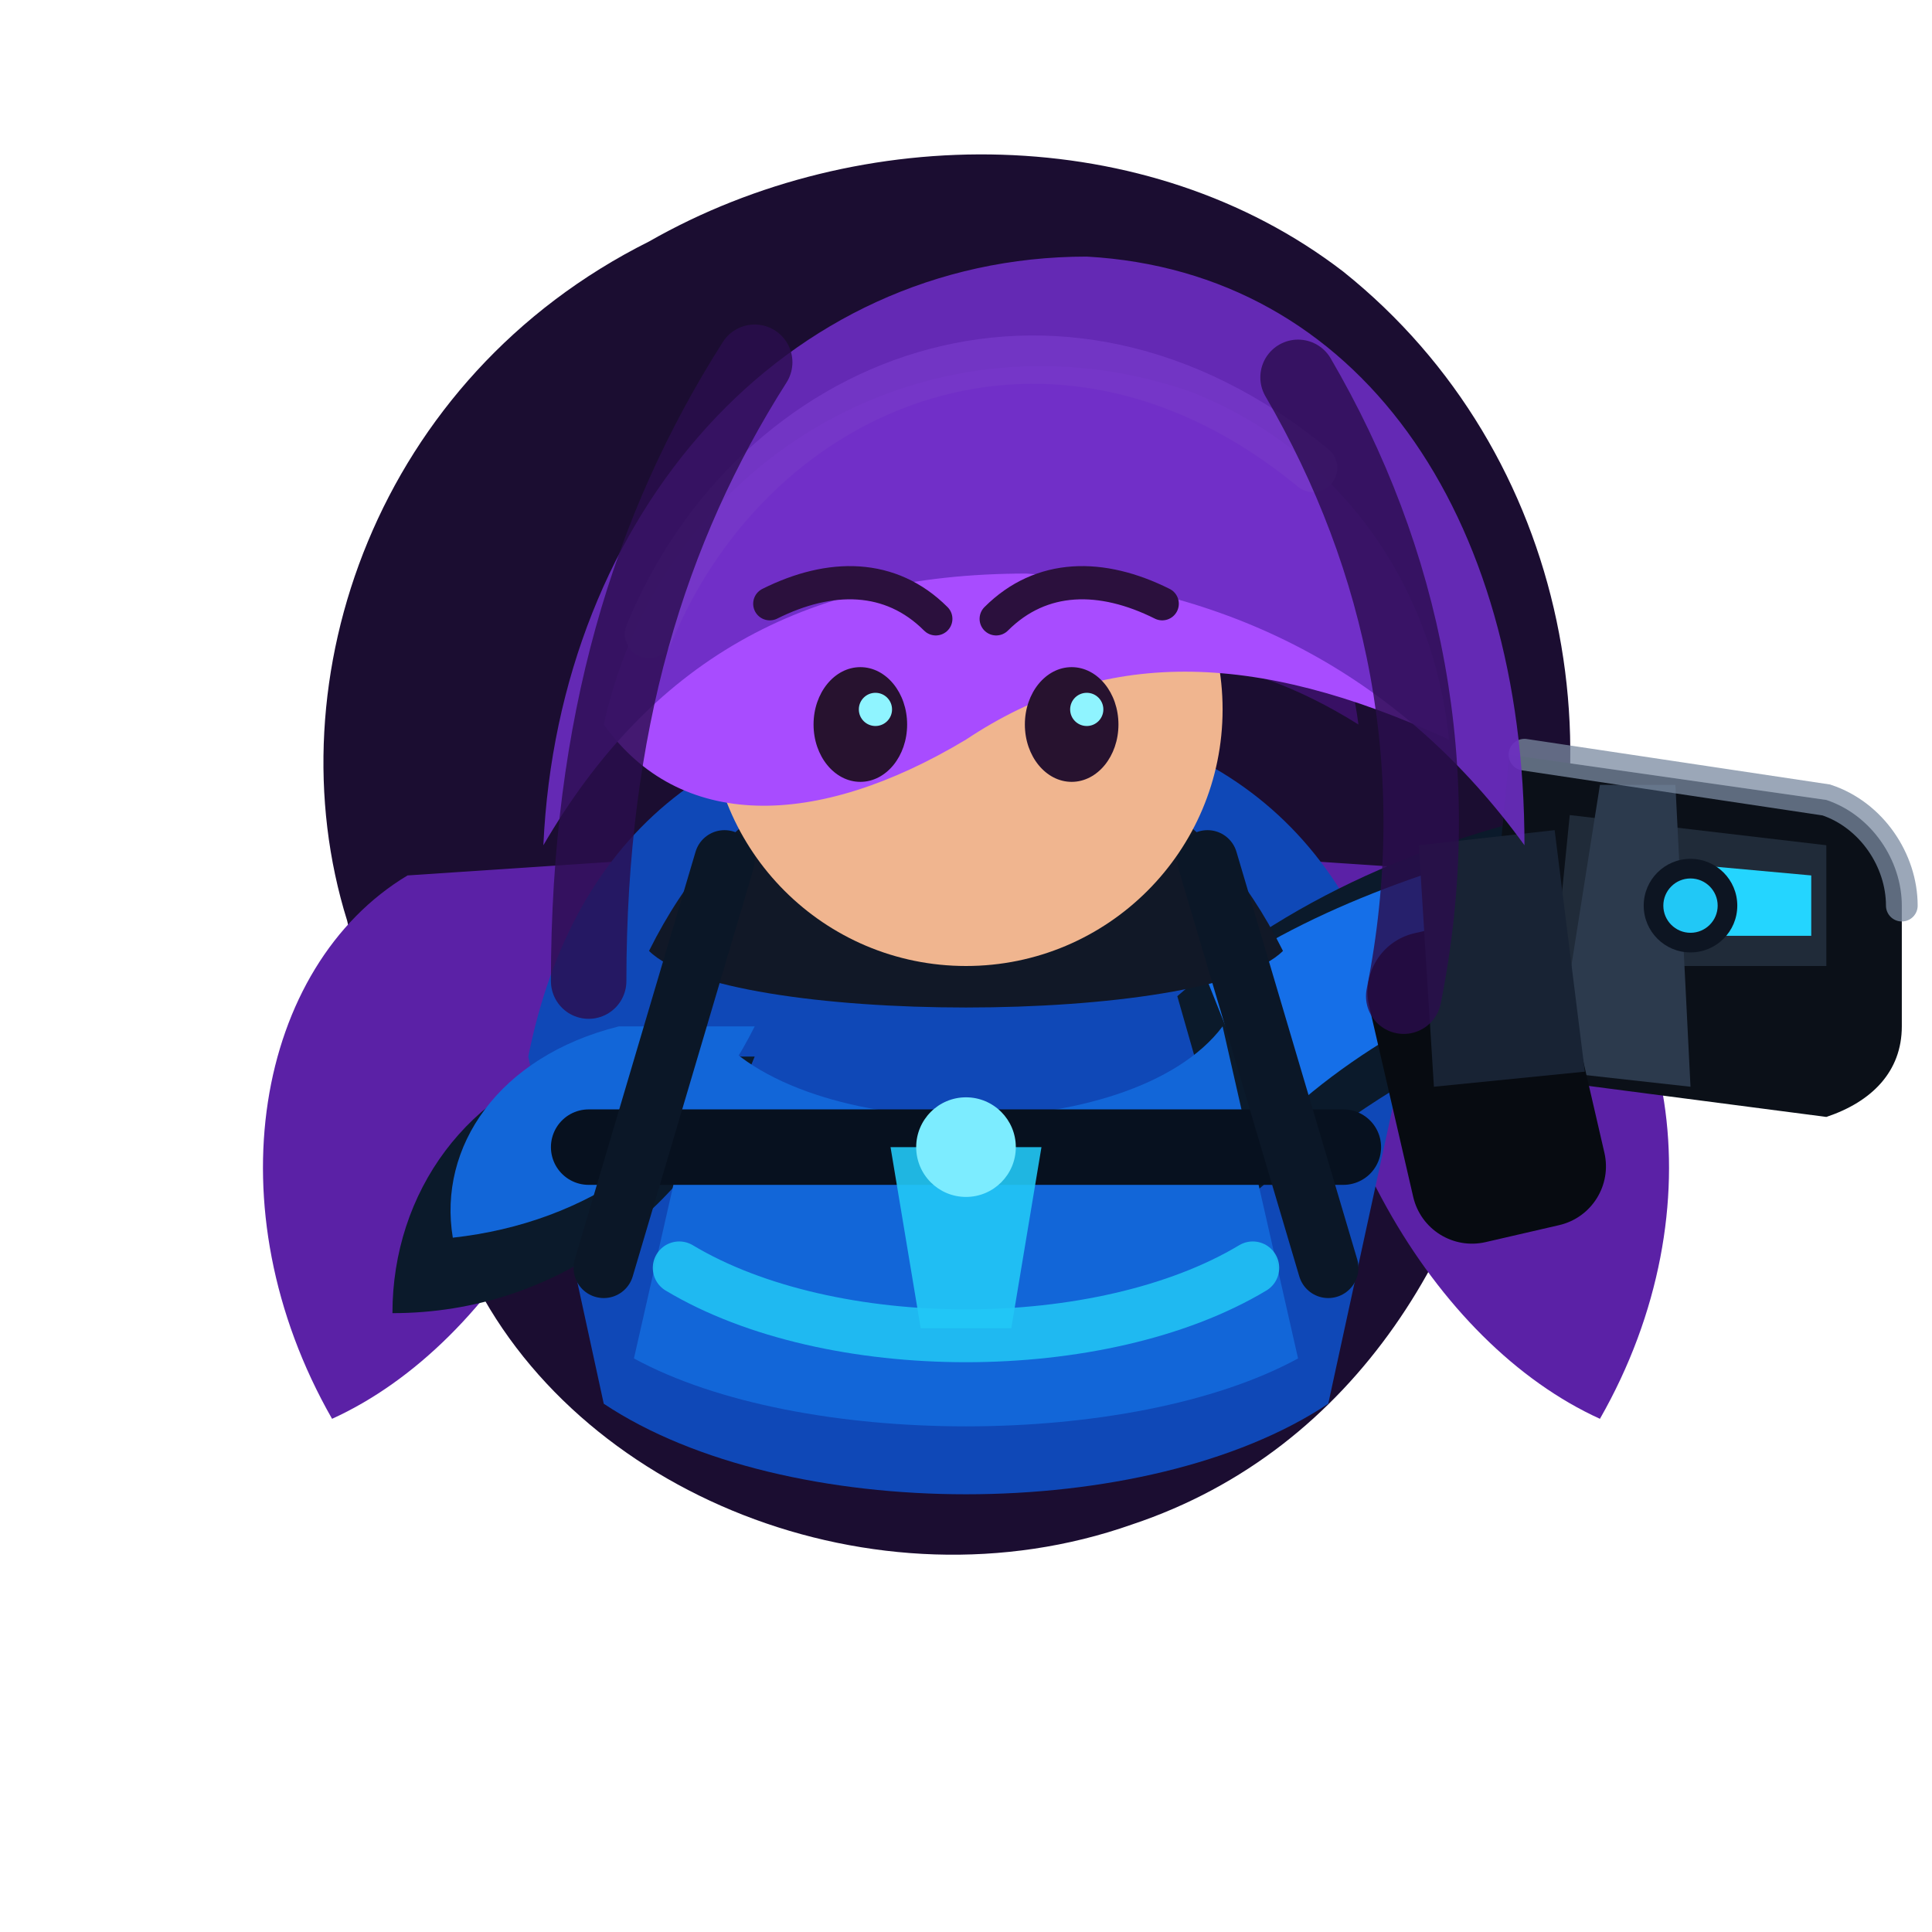
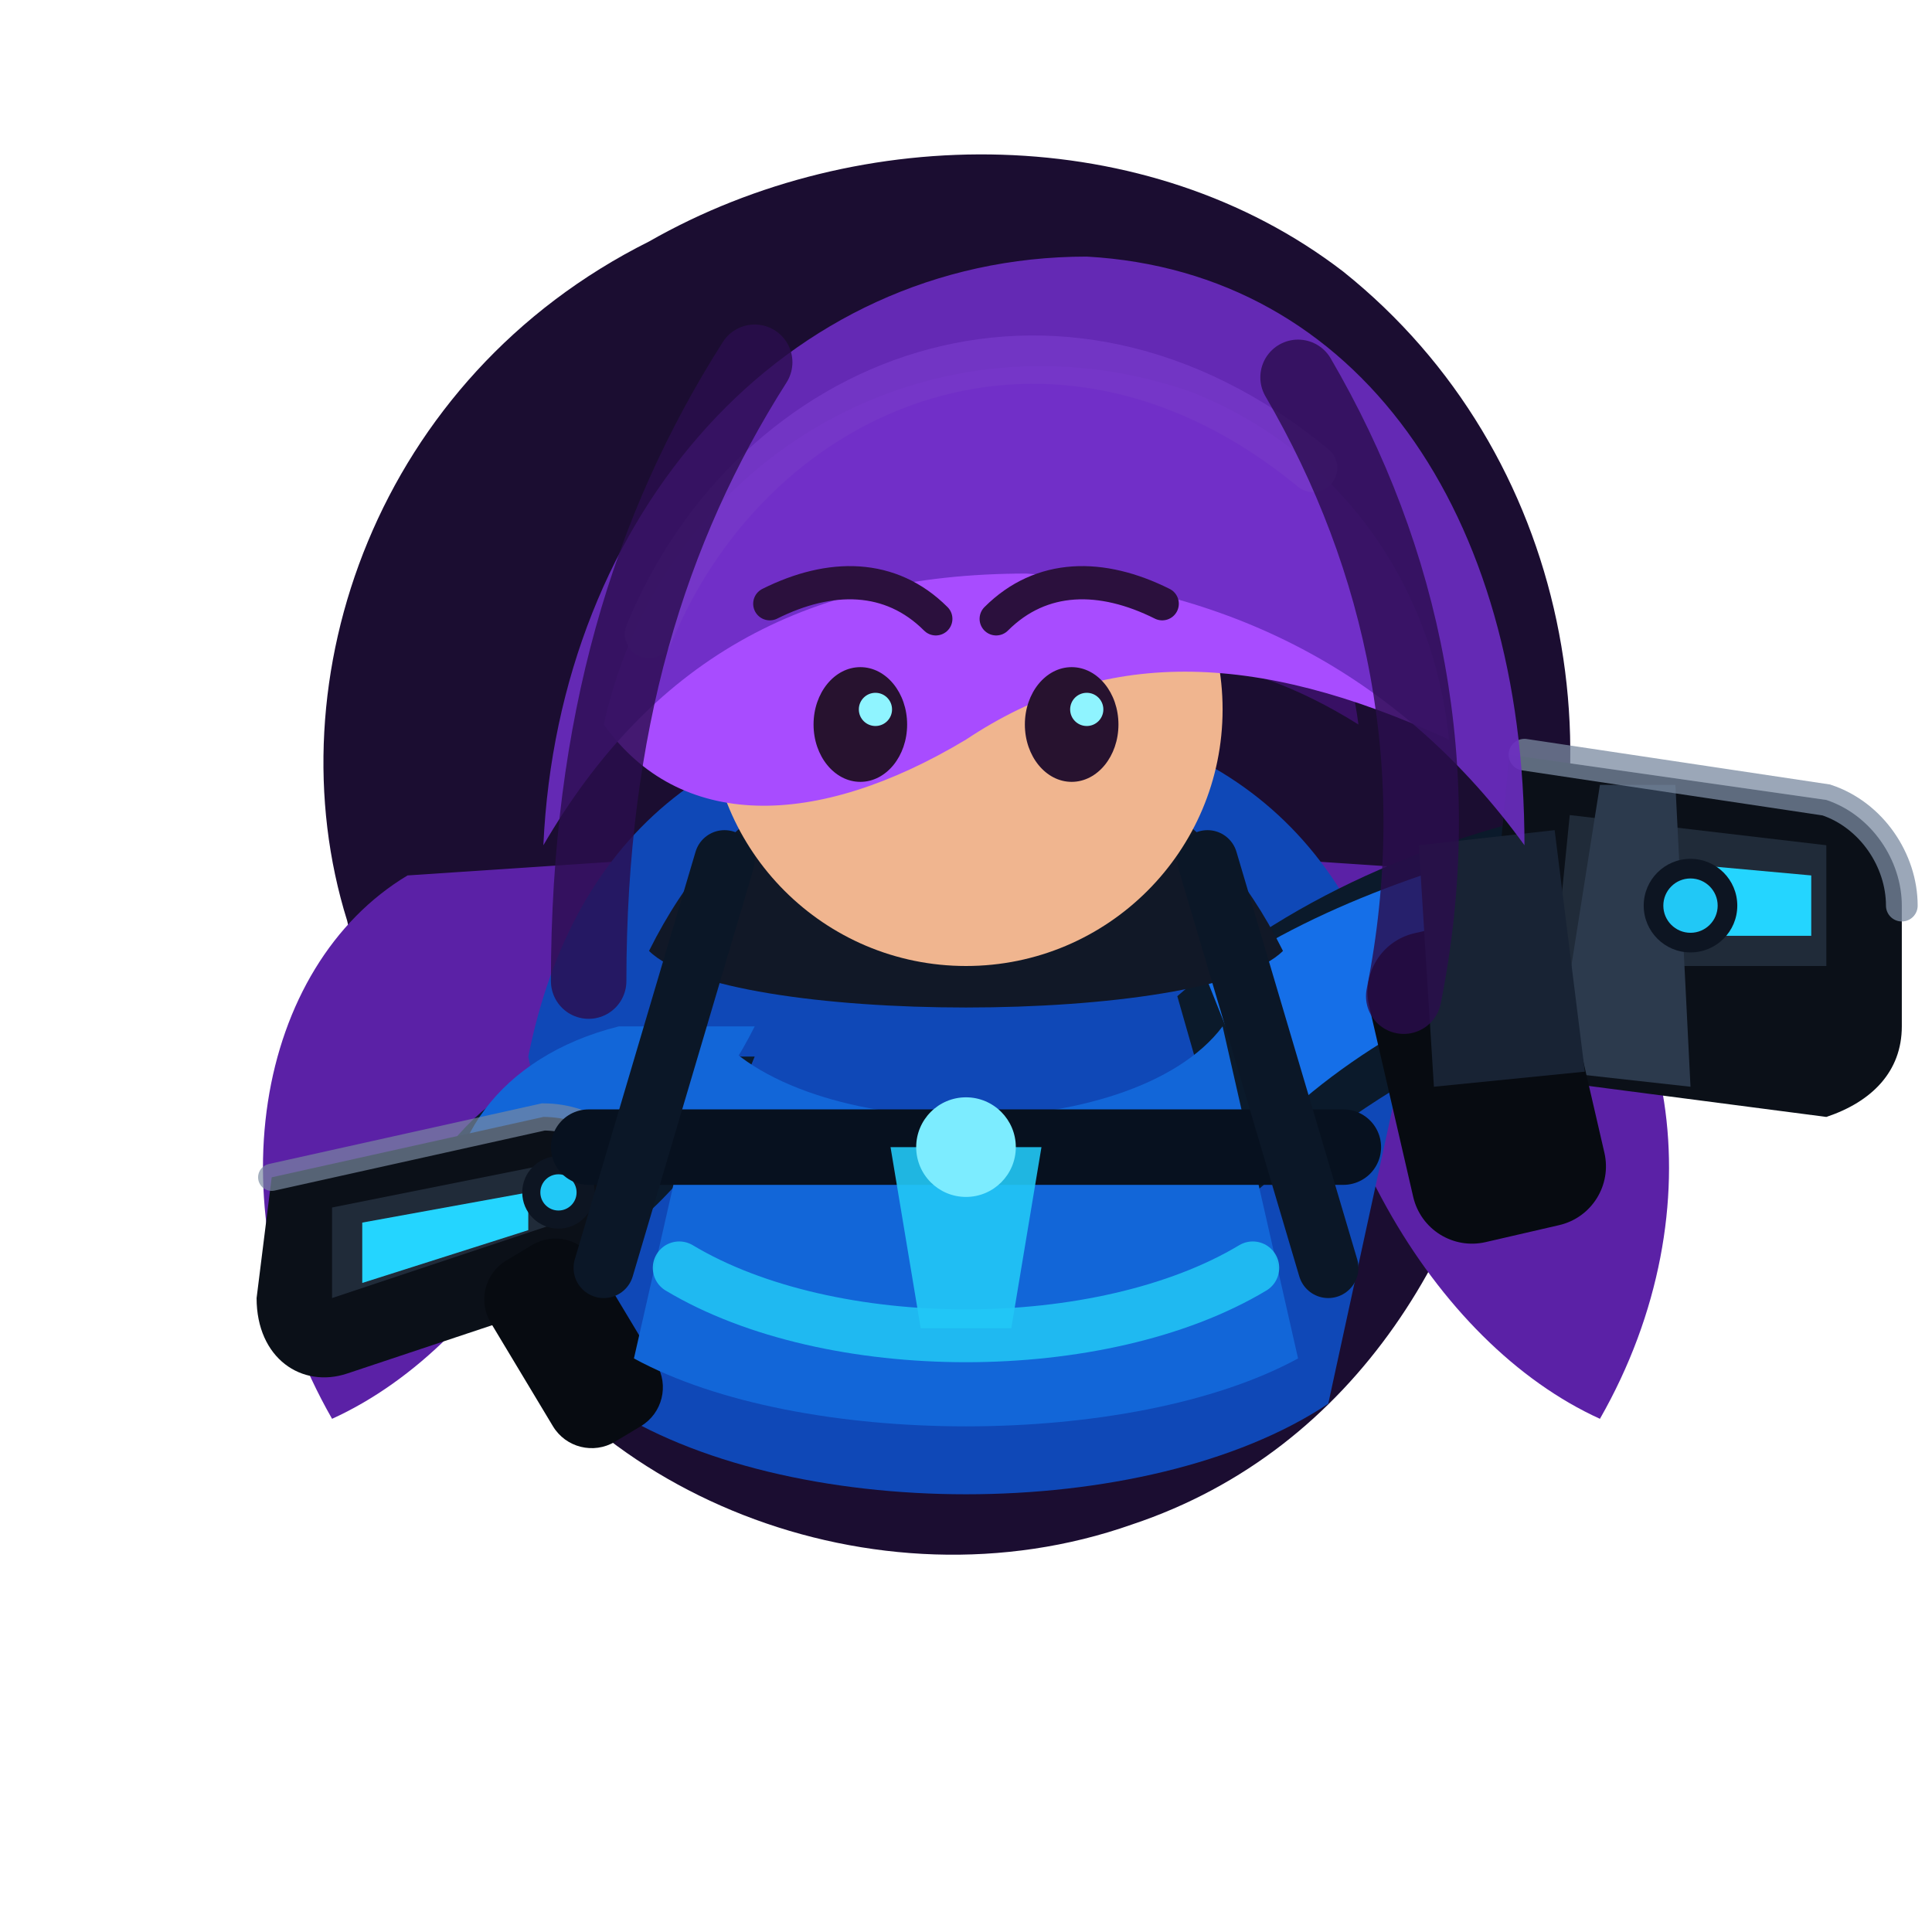
<svg xmlns="http://www.w3.org/2000/svg" viewBox="0 0 128 128">
  <g id="top_half_body_and_gun">
    <path d="M23 61 C18 45 25 25 43 16 C57 8 76 8 89 18 C104 30 108 51 100 68 C98 82 90 96 75 101 C58 107 38 99 31 84 C27 77 25 70 23 61 Z" fill="#1b0d31" />
    <path d="M27 58 C17 64 14 80 22 94 C33 89 42 74 42 57 Z" fill="#5b21a6" />
    <path d="M101 58 C111 64 114 80 106 94 C95 89 86 74 86 57 Z" fill="#5b21a6" />
    <path d="M35 70 C38 55 48 47 64 47 C80 47 90 55 93 70 L88 93 C76 101 52 101 40 93 Z" fill="#0f48b7" />
    <path d="M39 70 C31 72 26 79 26 87 C37 87 46 80 50 70 Z" fill="#0b1a2b" />
    <path d="M41 68 C33 70 29 76 30 82 C39 81 46 76 50 68 Z" fill="#1266d8" />
+     <path d="M18 78 L36 74 C39 74 42 76 42 79 L41 85 L23 91 C20 92 17 90 17 86 Z" fill="#0b1018" />
+     <path d="M22 80 L37 77 L37 81 L22 86 Z" fill="#202b39" />
+     <path d="M24 81 L35 79 L35 81.5 L24 85 Z" fill="#24d5ff" />
+     <rect x="34" y="82" width="8" height="14" rx="3" transform="rotate(-31 38 89)" fill="#070b11" />
+     <circle cx="37" cy="79" r="2.4" fill="#0d1522" />
+     <circle cx="37" cy="79" r="1.2" fill="#21c8f6" />
+     <path d="M18 78 L36 74 C39 74 42 76 42 79" fill="none" stroke="#798aa0" stroke-width="1.8" stroke-linecap="round" opacity="0.68" />
    <path d="M78 66 C86 59 96 55 107 53 L111 65 C100 67 91 72 82 80 Z" fill="#0b1a2b" />
    <path d="M80 65 C87 60 96 57 105 55 L108 62 C98 65 90 69 84 75 Z" fill="#156fe8" />
    <path d="M100 50 L121 53 C124 54 126 57 126 60 L126 68 C126 71 124 73 121 74 L98 71 Z" fill="#0b1018" />
    <path d="M104 54 L121 56 L121 64 L103 64 Z" fill="#202b39" />
    <path d="M109 57 L120 58 L120 62 L108 62 Z" fill="#24d5ff" />
    <path d="M106 52 L111 52 L112 72 L103 71 Z" fill="#2c3a4d" />
    <rect x="92" y="61" width="13" height="21" rx="4" transform="rotate(-13 98.5 71.5)" fill="#070b11" />
    <path d="M94 56 L103 55 L105 71 L95 72 Z" fill="#182334" />
    <circle cx="112" cy="60" r="3.1" fill="#0d1522" />
    <circle cx="112" cy="60" r="1.8" fill="#21c8f6" />
    <path d="M101 50 L121 53 C124 54 126 57 126 60" fill="none" stroke="#798aa0" stroke-width="2.1" stroke-linecap="round" opacity="0.75" />
    <path d="M43 63 C48 53 55 50 64 50 C73 50 80 53 85 63 C80 68 48 68 43 63 Z" fill="#111827" />
    <path d="M47 68 C53 76 75 76 81 68 L86 90 C75 96 53 96 42 90 Z" fill="#1266d8" />
    <path d="M39 76 L89 76" fill="none" stroke="#07111f" stroke-width="5" stroke-linecap="round" />
    <path d="M45 84 C55 90 73 90 83 84" fill="none" stroke="#21c8f6" stroke-width="3.5" stroke-linecap="round" opacity="0.85" />
    <path d="M48 57 L40 84" fill="none" stroke="#0b1727" stroke-width="4" stroke-linecap="round" />
    <path d="M80 57 L88 84" fill="none" stroke="#0b1727" stroke-width="4" stroke-linecap="round" />
    <circle cx="64" cy="47" r="17" fill="#f0b58f" />
    <path d="M48 44 C52 33 63 28 76 31 C84 34 89 40 90 48 C82 43 74 42 65 47 C57 52 51 52 48 44 Z" fill="#381064" />
    <path id="forehead_bang" d="M40 48 C44 30 62 20 79 26 C89 30 95 39 96 49 C83 43 73 43 64 49 C54 55 45 55 40 48 Z" fill="#a84cff" />
    <path d="M43 42 C50 25 70 17 87 31" fill="none" stroke="#d39cff" stroke-width="3.2" stroke-linecap="round" opacity="0.82" />
    <path d="M36 56 C37 34 52 17 72 17 C90 18 101 34 101 56 C93 45 82 39 68 38 C53 38 43 44 36 56 Z" fill="#6b2cc2" opacity="0.9" />
    <path d="M50 24 C43 35 39 48 39 65" fill="none" stroke="#2a0d4d" stroke-width="5" stroke-linecap="round" opacity="0.8" />
    <path d="M86 25 C93 37 96 51 93 66" fill="none" stroke="#2a0d4d" stroke-width="5" stroke-linecap="round" opacity="0.8" />
    <ellipse cx="57" cy="48" rx="3.1" ry="3.8" fill="#27122f" />
    <ellipse cx="71" cy="48" rx="3.1" ry="3.8" fill="#27122f" />
    <circle cx="58" cy="47" r="1.1" fill="#8ff4ff" />
    <circle cx="72" cy="47" r="1.1" fill="#8ff4ff" />
    <path d="M51 40 C55 38 59 38 62 41" fill="none" stroke="#2b103d" stroke-width="2.2" stroke-linecap="round" />
    <path d="M66 41 C69 38 73 38 77 40" fill="none" stroke="#2b103d" stroke-width="2.2" stroke-linecap="round" />
    <path d="M59 76 L69 76 L67 88 L61 88 Z" fill="#21c8f6" opacity="0.9" />
    <circle cx="64" cy="76" r="3.3" fill="#7cecff" />
  </g>
</svg>
